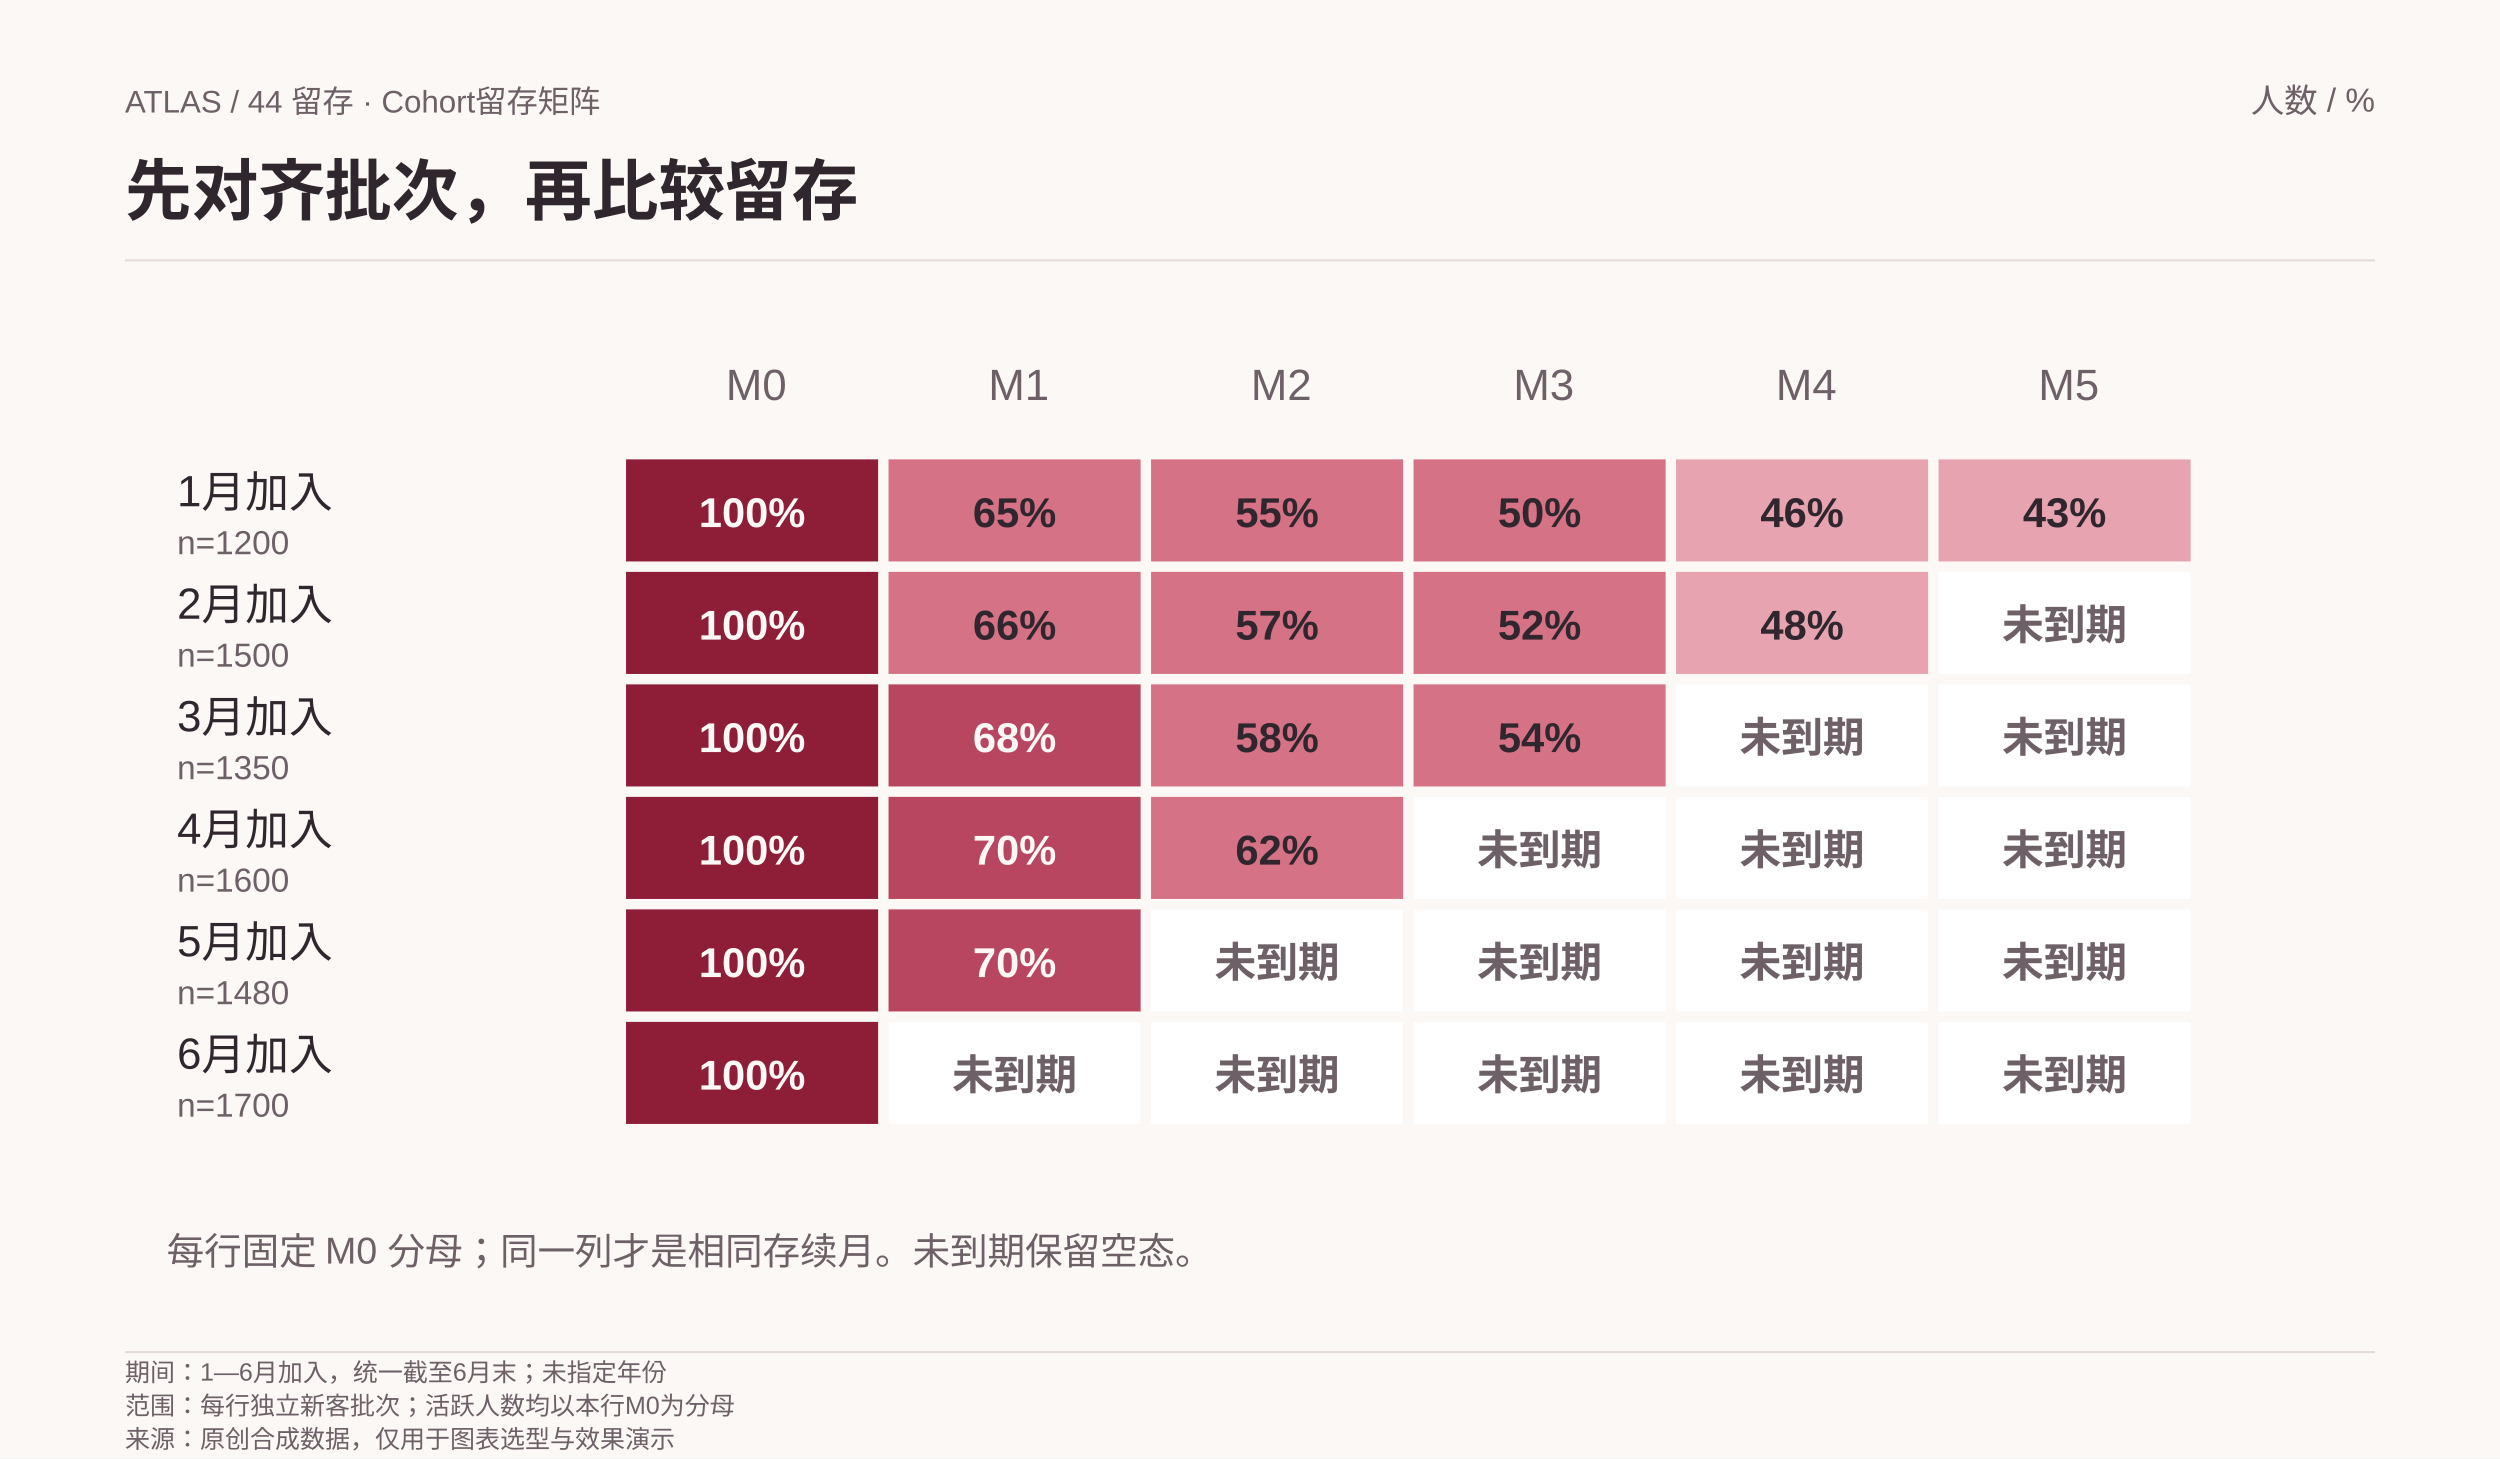
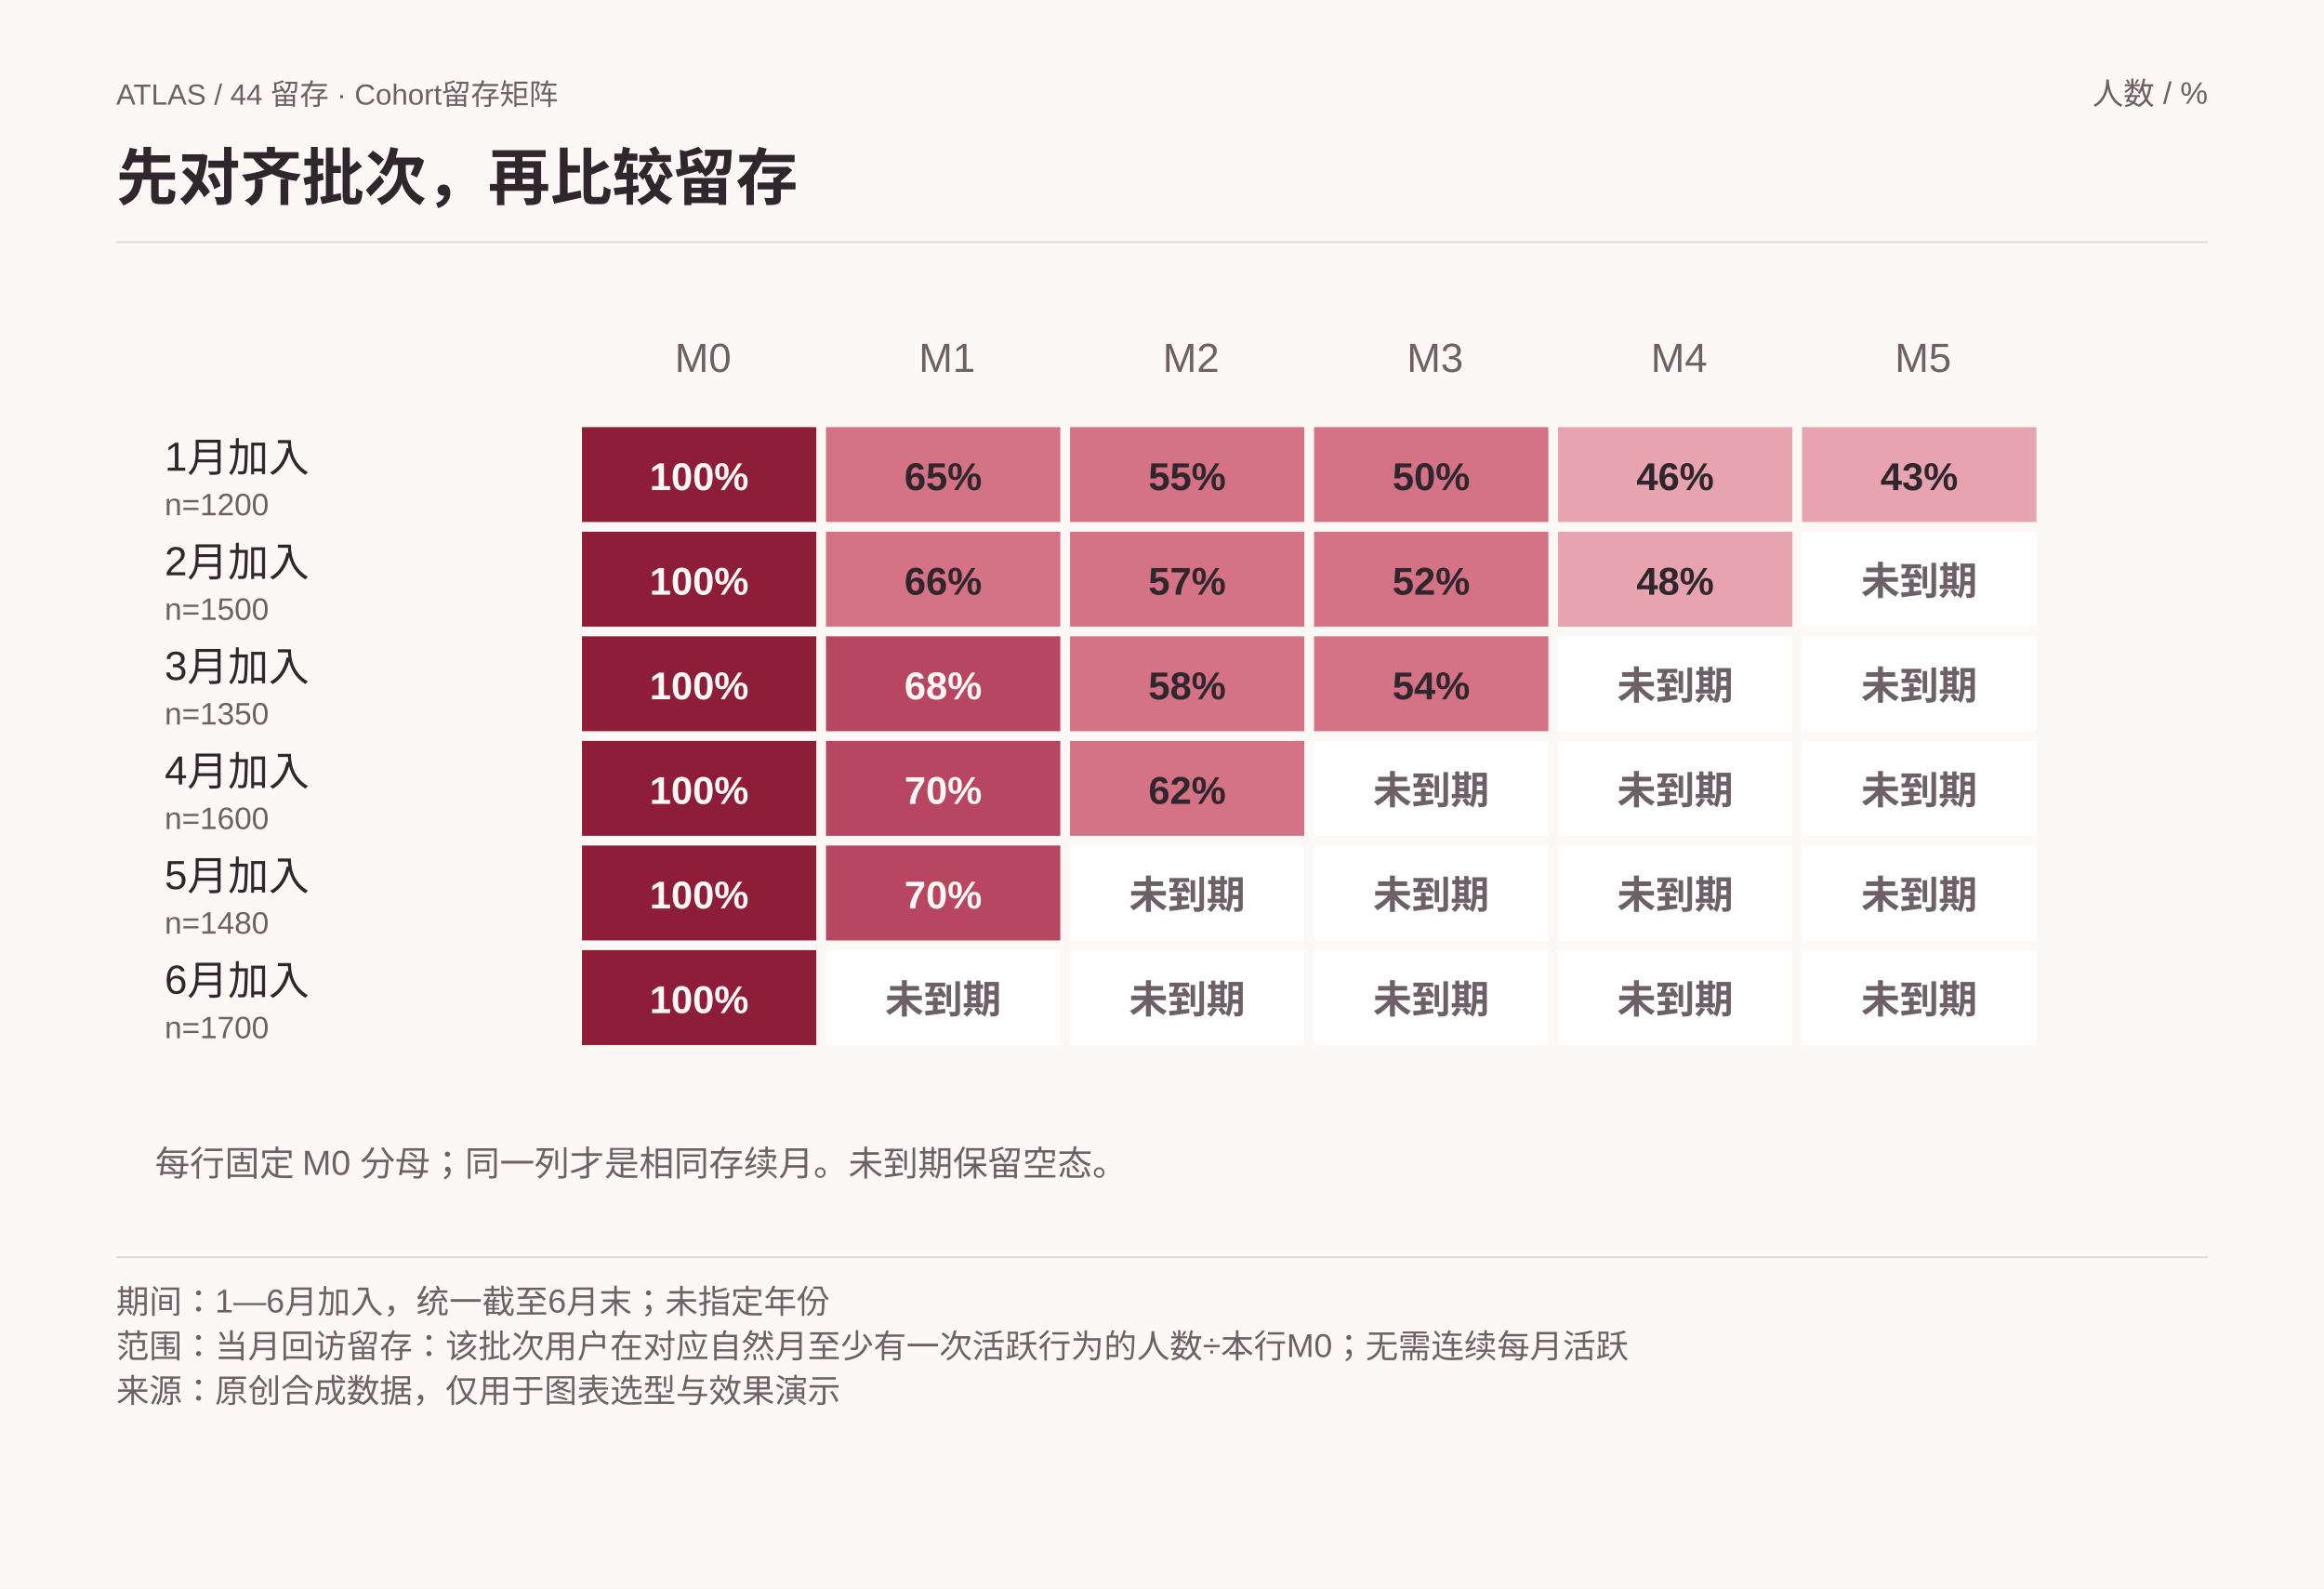
- <svg xmlns="http://www.w3.org/2000/svg" viewBox="0 0 1200 700" width="1200" height="700" role="img" aria-labelledby="title-cohort-triangle desc-cohort-triangle">
+ <svg xmlns="http://www.w3.org/2000/svg" viewBox="0 0 1200 820" width="1200" height="820" role="img" aria-labelledby="title-cohort-triangle desc-cohort-triangle">
  <g font-family="Arial, Microsoft YaHei, sans-serif">
-     <rect x="0" y="0" width="1200" height="700" fill="#FBF8F5" stroke="none" stroke-width="1" rx="0" />
+     <rect x="0" y="0" width="1200" height="820" fill="#FBF8F5" stroke="none" stroke-width="1" rx="0" />
    <text x="60" y="54" font-size="15" fill="#6E6067" text-anchor="start" font-weight="400">ATLAS / 44     留存 · Cohort留存矩阵</text>
    <text x="1140" y="54" font-size="16" fill="#6E6067" text-anchor="end" font-weight="400">人数 / %</text>
    <text x="60" y="103" font-size="32" fill="#30262D" text-anchor="start" font-weight="700">先对齐批次，再比较留存</text>
    <line x1="60" y1="125" x2="1140" y2="125" stroke="#E4D9DC" stroke-width="1" />
    <text x="363" y="192" font-size="21" fill="#6E6067" text-anchor="middle" font-weight="400">M0</text>
    <text x="489" y="192" font-size="21" fill="#6E6067" text-anchor="middle" font-weight="400">M1</text>
    <text x="615" y="192" font-size="21" fill="#6E6067" text-anchor="middle" font-weight="400">M2</text>
    <text x="741" y="192" font-size="21" fill="#6E6067" text-anchor="middle" font-weight="400">M3</text>
    <text x="867" y="192" font-size="21" fill="#6E6067" text-anchor="middle" font-weight="400">M4</text>
    <text x="993" y="192" font-size="21" fill="#6E6067" text-anchor="middle" font-weight="400">M5</text>
    <text x="85" y="243" font-size="21" fill="#30262D" text-anchor="start" font-weight="400">1月加入</text>
    <text x="85" y="266" font-size="16" fill="#6E6067" text-anchor="start" font-weight="400">n=1200</text>
    <g data-key="0" opacity="1">
      <rect x="300" y="220" width="122" height="50" fill="#8E1D38" stroke="#FBF8F5" stroke-width="1" rx="0" />
      <text x="361" y="253" font-size="20" fill="#FBF8F5" text-anchor="middle" font-weight="600">100%</text>
    </g>
    <g data-key="0" opacity="1">
      <rect x="426" y="220" width="122" height="50" fill="#D57286" stroke="#FBF8F5" stroke-width="1" rx="0" />
      <text x="487" y="253" font-size="20" fill="#30262D" text-anchor="middle" font-weight="600">65%</text>
    </g>
    <g data-key="0" opacity="1">
      <rect x="552" y="220" width="122" height="50" fill="#D57286" stroke="#FBF8F5" stroke-width="1" rx="0" />
      <text x="613" y="253" font-size="20" fill="#30262D" text-anchor="middle" font-weight="600">55%</text>
    </g>
    <g data-key="0" opacity="1">
      <rect x="678" y="220" width="122" height="50" fill="#D57286" stroke="#FBF8F5" stroke-width="1" rx="0" />
      <text x="739" y="253" font-size="20" fill="#30262D" text-anchor="middle" font-weight="600">50%</text>
    </g>
    <g data-key="0" opacity="1">
      <rect x="804" y="220" width="122" height="50" fill="#E7A4B0" stroke="#FBF8F5" stroke-width="1" rx="0" />
      <text x="865" y="253" font-size="20" fill="#30262D" text-anchor="middle" font-weight="600">46%</text>
    </g>
    <g data-key="0" opacity="1">
      <rect x="930" y="220" width="122" height="50" fill="#E7A4B0" stroke="#FBF8F5" stroke-width="1" rx="0" />
      <text x="991" y="253" font-size="20" fill="#30262D" text-anchor="middle" font-weight="600">43%</text>
    </g>
    <text x="85" y="297" font-size="21" fill="#30262D" text-anchor="start" font-weight="400">2月加入</text>
    <text x="85" y="320" font-size="16" fill="#6E6067" text-anchor="start" font-weight="400">n=1500</text>
    <g data-key="1" opacity="1">
      <rect x="300" y="274" width="122" height="50" fill="#8E1D38" stroke="#FBF8F5" stroke-width="1" rx="0" />
      <text x="361" y="307" font-size="20" fill="#FBF8F5" text-anchor="middle" font-weight="600">100%</text>
    </g>
    <g data-key="1" opacity="1">
      <rect x="426" y="274" width="122" height="50" fill="#D57286" stroke="#FBF8F5" stroke-width="1" rx="0" />
      <text x="487" y="307" font-size="20" fill="#30262D" text-anchor="middle" font-weight="600">66%</text>
    </g>
    <g data-key="1" opacity="1">
      <rect x="552" y="274" width="122" height="50" fill="#D57286" stroke="#FBF8F5" stroke-width="1" rx="0" />
      <text x="613" y="307" font-size="20" fill="#30262D" text-anchor="middle" font-weight="600">57%</text>
    </g>
    <g data-key="1" opacity="1">
      <rect x="678" y="274" width="122" height="50" fill="#D57286" stroke="#FBF8F5" stroke-width="1" rx="0" />
      <text x="739" y="307" font-size="20" fill="#30262D" text-anchor="middle" font-weight="600">52%</text>
    </g>
    <g data-key="1" opacity="1">
      <rect x="804" y="274" width="122" height="50" fill="#E7A4B0" stroke="#FBF8F5" stroke-width="1" rx="0" />
      <text x="865" y="307" font-size="20" fill="#30262D" text-anchor="middle" font-weight="600">48%</text>
    </g>
    <g data-key="1" opacity="1">
      <rect x="930" y="274" width="122" height="50" fill="#FFFFFF" stroke="#FBF8F5" stroke-width="1" rx="0" />
      <text x="991" y="307" font-size="20" fill="#6E6067" text-anchor="middle" font-weight="600">未到期</text>
    </g>
    <text x="85" y="351" font-size="21" fill="#30262D" text-anchor="start" font-weight="400">3月加入</text>
    <text x="85" y="374" font-size="16" fill="#6E6067" text-anchor="start" font-weight="400">n=1350</text>
    <g data-key="2" opacity="1">
      <rect x="300" y="328" width="122" height="50" fill="#8E1D38" stroke="#FBF8F5" stroke-width="1" rx="0" />
      <text x="361" y="361" font-size="20" fill="#FBF8F5" text-anchor="middle" font-weight="600">100%</text>
    </g>
    <g data-key="2" opacity="1">
      <rect x="426" y="328" width="122" height="50" fill="#B94660" stroke="#FBF8F5" stroke-width="1" rx="0" />
      <text x="487" y="361" font-size="20" fill="#FBF8F5" text-anchor="middle" font-weight="600">68%</text>
    </g>
    <g data-key="2" opacity="1">
      <rect x="552" y="328" width="122" height="50" fill="#D57286" stroke="#FBF8F5" stroke-width="1" rx="0" />
      <text x="613" y="361" font-size="20" fill="#30262D" text-anchor="middle" font-weight="600">58%</text>
    </g>
    <g data-key="2" opacity="1">
      <rect x="678" y="328" width="122" height="50" fill="#D57286" stroke="#FBF8F5" stroke-width="1" rx="0" />
      <text x="739" y="361" font-size="20" fill="#30262D" text-anchor="middle" font-weight="600">54%</text>
    </g>
    <g data-key="2" opacity="1">
      <rect x="804" y="328" width="122" height="50" fill="#FFFFFF" stroke="#FBF8F5" stroke-width="1" rx="0" />
      <text x="865" y="361" font-size="20" fill="#6E6067" text-anchor="middle" font-weight="600">未到期</text>
    </g>
    <g data-key="2" opacity="1">
      <rect x="930" y="328" width="122" height="50" fill="#FFFFFF" stroke="#FBF8F5" stroke-width="1" rx="0" />
      <text x="991" y="361" font-size="20" fill="#6E6067" text-anchor="middle" font-weight="600">未到期</text>
    </g>
    <text x="85" y="405" font-size="21" fill="#30262D" text-anchor="start" font-weight="400">4月加入</text>
    <text x="85" y="428" font-size="16" fill="#6E6067" text-anchor="start" font-weight="400">n=1600</text>
    <g data-key="3" opacity="1">
      <rect x="300" y="382" width="122" height="50" fill="#8E1D38" stroke="#FBF8F5" stroke-width="1" rx="0" />
      <text x="361" y="415" font-size="20" fill="#FBF8F5" text-anchor="middle" font-weight="600">100%</text>
    </g>
    <g data-key="3" opacity="1">
      <rect x="426" y="382" width="122" height="50" fill="#B94660" stroke="#FBF8F5" stroke-width="1" rx="0" />
      <text x="487" y="415" font-size="20" fill="#FBF8F5" text-anchor="middle" font-weight="600">70%</text>
    </g>
    <g data-key="3" opacity="1">
      <rect x="552" y="382" width="122" height="50" fill="#D57286" stroke="#FBF8F5" stroke-width="1" rx="0" />
      <text x="613" y="415" font-size="20" fill="#30262D" text-anchor="middle" font-weight="600">62%</text>
    </g>
    <g data-key="3" opacity="1">
      <rect x="678" y="382" width="122" height="50" fill="#FFFFFF" stroke="#FBF8F5" stroke-width="1" rx="0" />
      <text x="739" y="415" font-size="20" fill="#6E6067" text-anchor="middle" font-weight="600">未到期</text>
    </g>
    <g data-key="3" opacity="1">
      <rect x="804" y="382" width="122" height="50" fill="#FFFFFF" stroke="#FBF8F5" stroke-width="1" rx="0" />
      <text x="865" y="415" font-size="20" fill="#6E6067" text-anchor="middle" font-weight="600">未到期</text>
    </g>
    <g data-key="3" opacity="1">
      <rect x="930" y="382" width="122" height="50" fill="#FFFFFF" stroke="#FBF8F5" stroke-width="1" rx="0" />
      <text x="991" y="415" font-size="20" fill="#6E6067" text-anchor="middle" font-weight="600">未到期</text>
    </g>
    <text x="85" y="459" font-size="21" fill="#30262D" text-anchor="start" font-weight="400">5月加入</text>
    <text x="85" y="482" font-size="16" fill="#6E6067" text-anchor="start" font-weight="400">n=1480</text>
    <g data-key="4" opacity="1">
      <rect x="300" y="436" width="122" height="50" fill="#8E1D38" stroke="#FBF8F5" stroke-width="1" rx="0" />
      <text x="361" y="469" font-size="20" fill="#FBF8F5" text-anchor="middle" font-weight="600">100%</text>
    </g>
    <g data-key="4" opacity="1">
      <rect x="426" y="436" width="122" height="50" fill="#B94660" stroke="#FBF8F5" stroke-width="1" rx="0" />
      <text x="487" y="469" font-size="20" fill="#FBF8F5" text-anchor="middle" font-weight="600">70%</text>
    </g>
    <g data-key="4" opacity="1">
      <rect x="552" y="436" width="122" height="50" fill="#FFFFFF" stroke="#FBF8F5" stroke-width="1" rx="0" />
      <text x="613" y="469" font-size="20" fill="#6E6067" text-anchor="middle" font-weight="600">未到期</text>
    </g>
    <g data-key="4" opacity="1">
      <rect x="678" y="436" width="122" height="50" fill="#FFFFFF" stroke="#FBF8F5" stroke-width="1" rx="0" />
      <text x="739" y="469" font-size="20" fill="#6E6067" text-anchor="middle" font-weight="600">未到期</text>
    </g>
    <g data-key="4" opacity="1">
      <rect x="804" y="436" width="122" height="50" fill="#FFFFFF" stroke="#FBF8F5" stroke-width="1" rx="0" />
      <text x="865" y="469" font-size="20" fill="#6E6067" text-anchor="middle" font-weight="600">未到期</text>
    </g>
    <g data-key="4" opacity="1">
      <rect x="930" y="436" width="122" height="50" fill="#FFFFFF" stroke="#FBF8F5" stroke-width="1" rx="0" />
      <text x="991" y="469" font-size="20" fill="#6E6067" text-anchor="middle" font-weight="600">未到期</text>
    </g>
    <text x="85" y="513" font-size="21" fill="#30262D" text-anchor="start" font-weight="400">6月加入</text>
    <text x="85" y="536" font-size="16" fill="#6E6067" text-anchor="start" font-weight="400">n=1700</text>
    <g data-key="5" opacity="1">
      <rect x="300" y="490" width="122" height="50" fill="#8E1D38" stroke="#FBF8F5" stroke-width="1" rx="0" />
      <text x="361" y="523" font-size="20" fill="#FBF8F5" text-anchor="middle" font-weight="600">100%</text>
    </g>
    <g data-key="5" opacity="1">
      <rect x="426" y="490" width="122" height="50" fill="#FFFFFF" stroke="#FBF8F5" stroke-width="1" rx="0" />
      <text x="487" y="523" font-size="20" fill="#6E6067" text-anchor="middle" font-weight="600">未到期</text>
    </g>
    <g data-key="5" opacity="1">
      <rect x="552" y="490" width="122" height="50" fill="#FFFFFF" stroke="#FBF8F5" stroke-width="1" rx="0" />
      <text x="613" y="523" font-size="20" fill="#6E6067" text-anchor="middle" font-weight="600">未到期</text>
    </g>
    <g data-key="5" opacity="1">
      <rect x="678" y="490" width="122" height="50" fill="#FFFFFF" stroke="#FBF8F5" stroke-width="1" rx="0" />
      <text x="739" y="523" font-size="20" fill="#6E6067" text-anchor="middle" font-weight="600">未到期</text>
    </g>
    <g data-key="5" opacity="1">
      <rect x="804" y="490" width="122" height="50" fill="#FFFFFF" stroke="#FBF8F5" stroke-width="1" rx="0" />
      <text x="865" y="523" font-size="20" fill="#6E6067" text-anchor="middle" font-weight="600">未到期</text>
    </g>
    <g data-key="5" opacity="1">
      <rect x="930" y="490" width="122" height="50" fill="#FFFFFF" stroke="#FBF8F5" stroke-width="1" rx="0" />
      <text x="991" y="523" font-size="20" fill="#6E6067" text-anchor="middle" font-weight="600">未到期</text>
    </g>
    <text x="80" y="607" font-size="18" fill="#6E6067" text-anchor="start" font-weight="400">每行固定 M0 分母；同一列才是相同存续月。未到期保留空态。</text>
    <line x1="60" y1="649" x2="1140" y2="649" stroke="#E4D9DC" stroke-width="1" />
-     <text x="60" y="663" font-size="12" fill="#6E6067" text-anchor="start" font-weight="400">期间：1—6月加入，统一截至6月末；未指定年份</text>
-     <text x="60" y="679" font-size="12" fill="#6E6067" text-anchor="start" font-weight="400">范围：每行独立新客批次；活跃人数均以本行M0为分母</text>
-     <text x="60" y="695" font-size="12" fill="#6E6067" text-anchor="start" font-weight="400">来源：原创合成数据，仅用于图表选型与效果演示</text>
+     <text x="60" y="678" font-size="17" fill="#6E6067" text-anchor="start" font-weight="400">期间：1—6月加入，统一截至6月末；未指定年份</text>
+     <text x="60" y="701" font-size="17" fill="#6E6067" text-anchor="start" font-weight="400">范围：当月回访留存：该批次用户在对应自然月至少有一次活跃行为的人数÷本行M0；无需连续每月活跃</text>
+     <text x="60" y="724" font-size="17" fill="#6E6067" text-anchor="start" font-weight="400">来源：原创合成数据，仅用于图表选型与效果演示</text>
  </g>
</svg>
